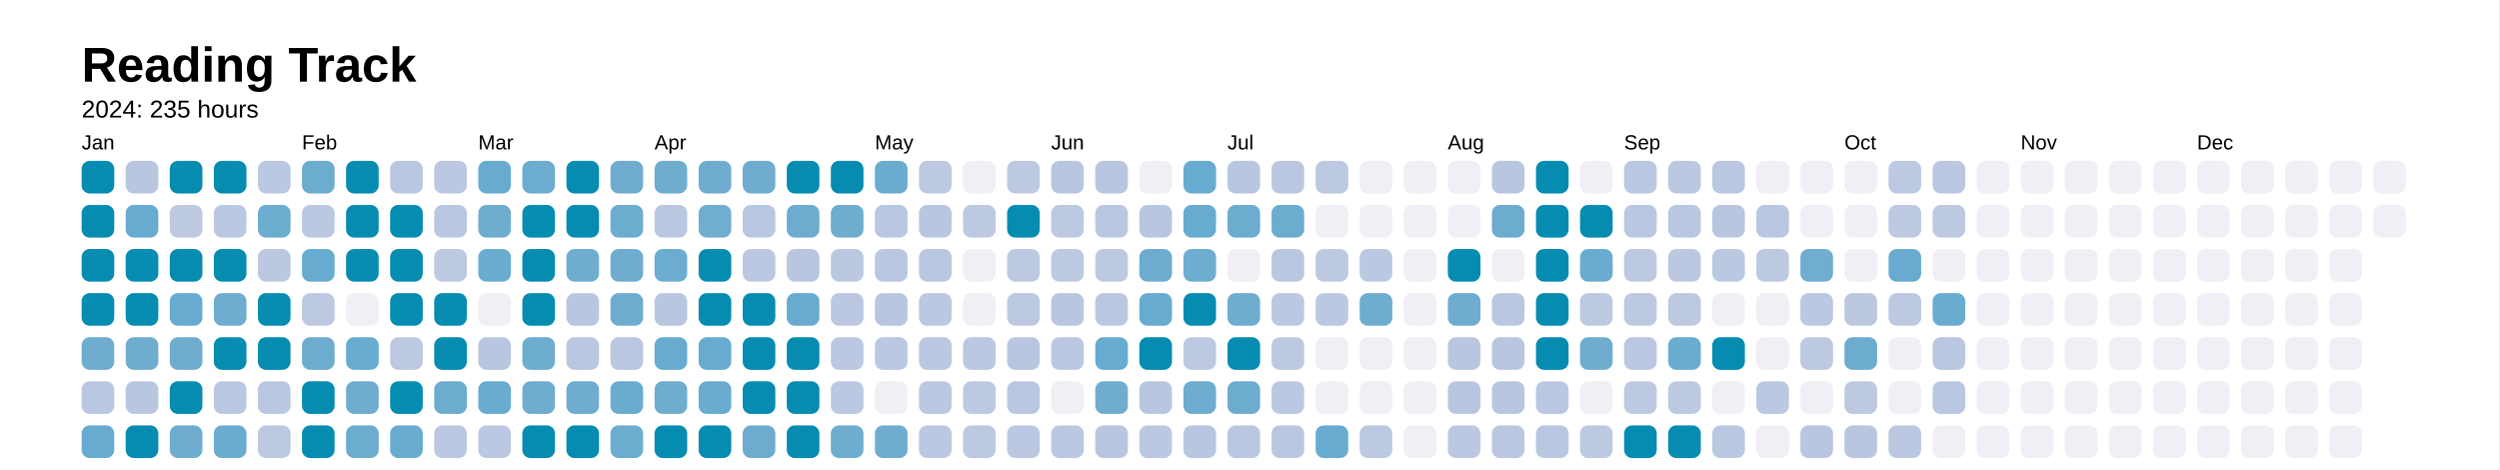
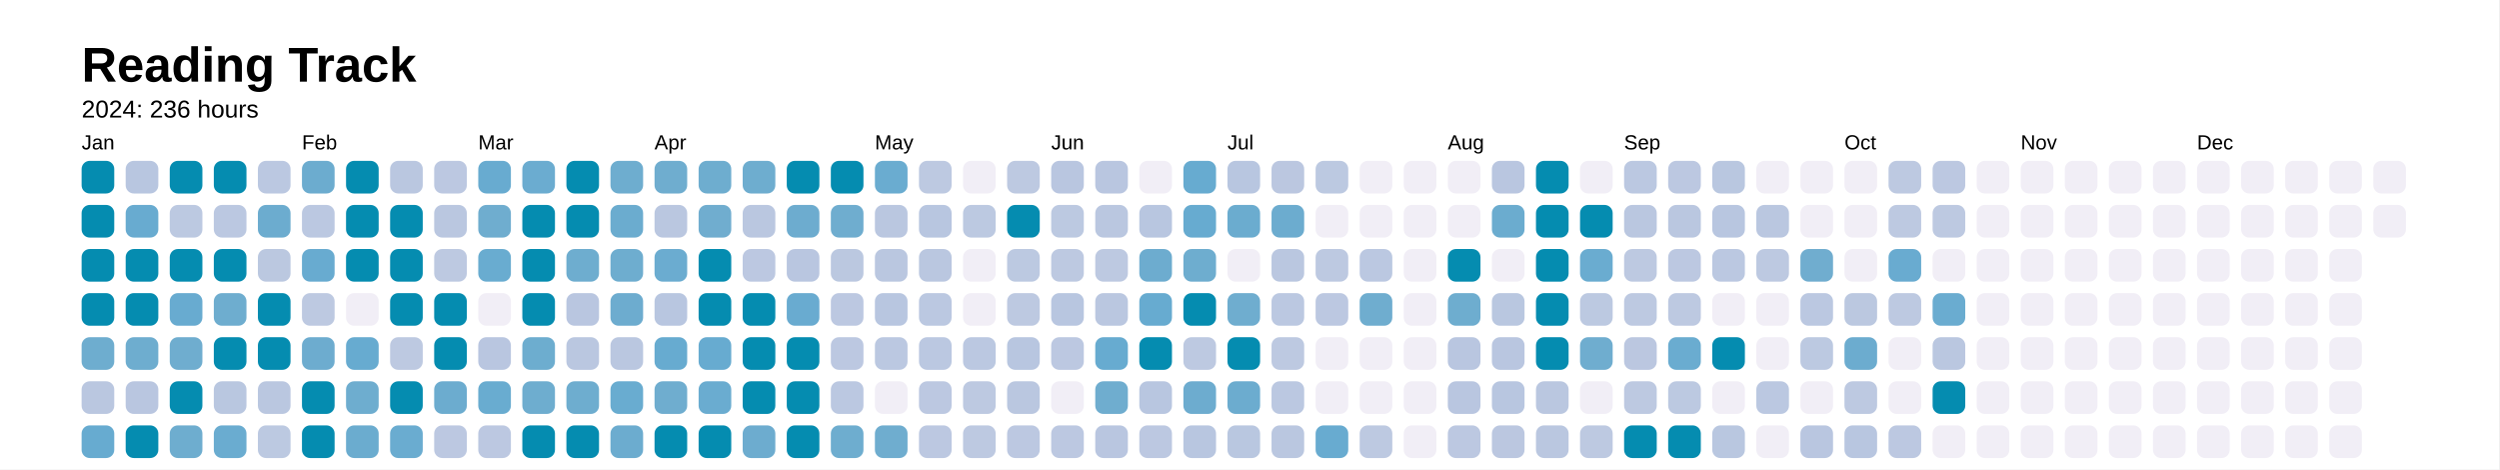
<svg xmlns="http://www.w3.org/2000/svg" baseProfile="full" height="57.5mm" version="1.1" viewBox="0,0,306.2,57.5" width="306.2mm">
  <defs />
  <rect fill="#FFFFFF" height="57.5" width="306.2" x="0" y="0" />
  <text fill="#000000" style="font-size:6px; font-family:Arial; font-weight:bold;" x="10" y="10">Reading Track</text>
-   <text fill="#000000" style="font-size:3px; font-family:Arial;" x="10" y="14.4">2024: 235 hours</text>
+   <text fill="#000000" style="font-size:3px; font-family:Arial;" x="10" y="14.4">2024: 236 hours</text>
  <text fill="#000000" style="font-size:2.5px; font-family:Arial" x="10" y="18.3">Jan</text>
  <rect fill="#058cb0" height="4" rx="1" ry="1" width="4" x="10" y="19.7" />
  <rect fill="#058cb0" height="4" rx="1" ry="1" width="4" x="10" y="25.1" />
  <rect fill="#058cb0" height="4" rx="1" ry="1" width="4" x="10" y="30.5" />
  <rect fill="#058cb0" height="4" rx="1" ry="1" width="4" x="10" y="35.9" />
  <rect fill="#6eadcf" height="4" rx="1" ry="1" width="4" x="10" y="41.3" />
  <rect fill="#bac7e0" height="4" rx="1" ry="1" width="4" x="10" y="46.7" />
  <rect fill="#67abd0" height="4" rx="1" ry="1" width="4" x="10" y="52.1" />
  <rect fill="#b8c6e0" height="4" rx="1" ry="1" width="4" x="15.4" y="19.7" />
  <rect fill="#68abd0" height="4" rx="1" ry="1" width="4" x="15.4" y="25.1" />
  <rect fill="#058cb0" height="4" rx="1" ry="1" width="4" x="15.4" y="30.5" />
  <rect fill="#058cb0" height="4" rx="1" ry="1" width="4" x="15.4" y="35.9" />
  <rect fill="#6eadcf" height="4" rx="1" ry="1" width="4" x="15.4" y="41.3" />
  <rect fill="#b9c6e0" height="4" rx="1" ry="1" width="4" x="15.4" y="46.7" />
  <rect fill="#058cb0" height="4" rx="1" ry="1" width="4" x="15.4" y="52.1" />
  <rect fill="#058cb0" height="4" rx="1" ry="1" width="4" x="20.8" y="19.7" />
  <rect fill="#bcc9e1" height="4" rx="1" ry="1" width="4" x="20.8" y="25.1" />
  <rect fill="#058cb0" height="4" rx="1" ry="1" width="4" x="20.8" y="30.5" />
  <rect fill="#68abd0" height="4" rx="1" ry="1" width="4" x="20.8" y="35.9" />
  <rect fill="#6fadcf" height="4" rx="1" ry="1" width="4" x="20.8" y="41.3" />
  <rect fill="#058cb0" height="4" rx="1" ry="1" width="4" x="20.8" y="46.7" />
  <rect fill="#6eadcf" height="4" rx="1" ry="1" width="4" x="20.8" y="52.1" />
  <rect fill="#058cb0" height="4" rx="1" ry="1" width="4" x="26.2" y="19.7" />
  <rect fill="#bbc8e1" height="4" rx="1" ry="1" width="4" x="26.2" y="25.1" />
  <rect fill="#058cb0" height="4" rx="1" ry="1" width="4" x="26.2" y="30.5" />
  <rect fill="#6eadcf" height="4" rx="1" ry="1" width="4" x="26.2" y="35.9" />
  <rect fill="#058cb0" height="4" rx="1" ry="1" width="4" x="26.2" y="41.3" />
  <rect fill="#b9c7e0" height="4" rx="1" ry="1" width="4" x="26.2" y="46.7" />
  <rect fill="#6aacd0" height="4" rx="1" ry="1" width="4" x="26.2" y="52.1" />
  <rect fill="#bbc8e1" height="4" rx="1" ry="1" width="4" x="31.6" y="19.7" />
  <rect fill="#6caccf" height="4" rx="1" ry="1" width="4" x="31.6" y="25.1" />
  <rect fill="#bbc8e0" height="4" rx="1" ry="1" width="4" x="31.6" y="30.5" />
  <rect fill="#058cb0" height="4" rx="1" ry="1" width="4" x="31.6" y="35.9" />
  <rect fill="#058cb0" height="4" rx="1" ry="1" width="4" x="31.6" y="41.3" />
  <rect fill="#bac7e0" height="4" rx="1" ry="1" width="4" x="31.6" y="46.7" />
  <rect fill="#bcc9e1" height="4" rx="1" ry="1" width="4" x="31.6" y="52.1" />
  <text fill="#000000" style="font-size:2.5px; font-family:Arial" x="37.0" y="18.3">Feb</text>
  <rect fill="#6caccf" height="4" rx="1" ry="1" width="4" x="37.0" y="19.7" />
  <rect fill="#bbc8e1" height="4" rx="1" ry="1" width="4" x="37.0" y="25.1" />
  <rect fill="#68abd0" height="4" rx="1" ry="1" width="4" x="37.0" y="30.5" />
  <rect fill="#bdc9e1" height="4" rx="1" ry="1" width="4" x="37.0" y="35.9" />
  <rect fill="#6daccf" height="4" rx="1" ry="1" width="4" x="37.0" y="41.3" />
  <rect fill="#058cb0" height="4" rx="1" ry="1" width="4" x="37.0" y="46.7" />
  <rect fill="#058cb0" height="4" rx="1" ry="1" width="4" x="37.0" y="52.1" />
  <rect fill="#058cb0" height="4" rx="1" ry="1" width="4" x="42.4" y="19.7" />
  <rect fill="#058cb0" height="4" rx="1" ry="1" width="4" x="42.4" y="25.1" />
  <rect fill="#058cb0" height="4" rx="1" ry="1" width="4" x="42.4" y="30.5" />
  <rect fill="#f1eef6" height="4" rx="1" ry="1" width="4" x="42.4" y="35.9" />
  <rect fill="#67abd0" height="4" rx="1" ry="1" width="4" x="42.4" y="41.3" />
  <rect fill="#6eadcf" height="4" rx="1" ry="1" width="4" x="42.4" y="46.7" />
  <rect fill="#6baccf" height="4" rx="1" ry="1" width="4" x="42.4" y="52.1" />
  <rect fill="#bac7e0" height="4" rx="1" ry="1" width="4" x="47.8" y="19.7" />
  <rect fill="#058cb0" height="4" rx="1" ry="1" width="4" x="47.8" y="25.1" />
  <rect fill="#058cb0" height="4" rx="1" ry="1" width="4" x="47.8" y="30.5" />
  <rect fill="#058cb0" height="4" rx="1" ry="1" width="4" x="47.8" y="35.9" />
  <rect fill="#bdc9e1" height="4" rx="1" ry="1" width="4" x="47.8" y="41.3" />
  <rect fill="#058cb0" height="4" rx="1" ry="1" width="4" x="47.8" y="46.7" />
  <rect fill="#6aacd0" height="4" rx="1" ry="1" width="4" x="47.8" y="52.1" />
  <rect fill="#bcc8e1" height="4" rx="1" ry="1" width="4" x="53.2" y="19.7" />
  <rect fill="#bac7e0" height="4" rx="1" ry="1" width="4" x="53.2" y="25.1" />
  <rect fill="#bdc9e1" height="4" rx="1" ry="1" width="4" x="53.2" y="30.5" />
  <rect fill="#058cb0" height="4" rx="1" ry="1" width="4" x="53.2" y="35.9" />
  <rect fill="#058cb0" height="4" rx="1" ry="1" width="4" x="53.2" y="41.3" />
  <rect fill="#6caccf" height="4" rx="1" ry="1" width="4" x="53.2" y="46.7" />
  <rect fill="#bcc8e1" height="4" rx="1" ry="1" width="4" x="53.2" y="52.1" />
  <text fill="#000000" style="font-size:2.5px; font-family:Arial" x="58.6" y="18.3">Mar</text>
  <rect fill="#68abd0" height="4" rx="1" ry="1" width="4" x="58.6" y="19.7" />
  <rect fill="#6fadcf" height="4" rx="1" ry="1" width="4" x="58.6" y="25.1" />
  <rect fill="#69acd0" height="4" rx="1" ry="1" width="4" x="58.6" y="30.5" />
  <rect fill="#f1eef6" height="4" rx="1" ry="1" width="4" x="58.6" y="35.9" />
  <rect fill="#b9c6e0" height="4" rx="1" ry="1" width="4" x="58.6" y="41.3" />
  <rect fill="#69acd0" height="4" rx="1" ry="1" width="4" x="58.6" y="46.7" />
  <rect fill="#bcc8e1" height="4" rx="1" ry="1" width="4" x="58.6" y="52.1" />
  <rect fill="#6bacd0" height="4" rx="1" ry="1" width="4" x="64" y="19.7" />
  <rect fill="#058cb0" height="4" rx="1" ry="1" width="4" x="64" y="25.1" />
  <rect fill="#058cb0" height="4" rx="1" ry="1" width="4" x="64" y="30.5" />
  <rect fill="#058cb0" height="4" rx="1" ry="1" width="4" x="64" y="35.9" />
  <rect fill="#6dadcf" height="4" rx="1" ry="1" width="4" x="64" y="41.3" />
  <rect fill="#6eadcf" height="4" rx="1" ry="1" width="4" x="64" y="46.7" />
  <rect fill="#058cb0" height="4" rx="1" ry="1" width="4" x="64" y="52.1" />
  <rect fill="#058cb0" height="4" rx="1" ry="1" width="4" x="69.4" y="19.7" />
  <rect fill="#058cb0" height="4" rx="1" ry="1" width="4" x="69.4" y="25.1" />
  <rect fill="#6eadcf" height="4" rx="1" ry="1" width="4" x="69.4" y="30.5" />
  <rect fill="#b9c6e0" height="4" rx="1" ry="1" width="4" x="69.4" y="35.9" />
  <rect fill="#bac7e0" height="4" rx="1" ry="1" width="4" x="69.4" y="41.3" />
  <rect fill="#6eadcf" height="4" rx="1" ry="1" width="4" x="69.4" y="46.7" />
  <rect fill="#058cb0" height="4" rx="1" ry="1" width="4" x="69.4" y="52.1" />
  <rect fill="#6eadcf" height="4" rx="1" ry="1" width="4" x="74.8" y="19.7" />
  <rect fill="#6baccf" height="4" rx="1" ry="1" width="4" x="74.8" y="25.1" />
  <rect fill="#6eadcf" height="4" rx="1" ry="1" width="4" x="74.8" y="30.5" />
  <rect fill="#6daccf" height="4" rx="1" ry="1" width="4" x="74.8" y="35.9" />
  <rect fill="#bac7e0" height="4" rx="1" ry="1" width="4" x="74.8" y="41.3" />
  <rect fill="#69acd0" height="4" rx="1" ry="1" width="4" x="74.8" y="46.7" />
  <rect fill="#6caccf" height="4" rx="1" ry="1" width="4" x="74.8" y="52.1" />
  <text fill="#000000" style="font-size:2.5px; font-family:Arial" x="80.2" y="18.3">Apr</text>
  <rect fill="#6fadcf" height="4" rx="1" ry="1" width="4" x="80.2" y="19.7" />
  <rect fill="#bac7e0" height="4" rx="1" ry="1" width="4" x="80.2" y="25.1" />
  <rect fill="#6bacd0" height="4" rx="1" ry="1" width="4" x="80.2" y="30.5" />
  <rect fill="#b8c6e0" height="4" rx="1" ry="1" width="4" x="80.2" y="35.9" />
  <rect fill="#67abd0" height="4" rx="1" ry="1" width="4" x="80.2" y="41.3" />
  <rect fill="#6fadcf" height="4" rx="1" ry="1" width="4" x="80.2" y="46.7" />
  <rect fill="#058cb0" height="4" rx="1" ry="1" width="4" x="80.2" y="52.1" />
  <rect fill="#6eadcf" height="4" rx="1" ry="1" width="4" x="85.6" y="19.7" />
  <rect fill="#70adcf" height="4" rx="1" ry="1" width="4" x="85.6" y="25.1" />
  <rect fill="#058cb0" height="4" rx="1" ry="1" width="4" x="85.6" y="30.5" />
  <rect fill="#058cb0" height="4" rx="1" ry="1" width="4" x="85.6" y="35.9" />
  <rect fill="#67abd0" height="4" rx="1" ry="1" width="4" x="85.6" y="41.3" />
  <rect fill="#6aacd0" height="4" rx="1" ry="1" width="4" x="85.6" y="46.7" />
  <rect fill="#058cb0" height="4" rx="1" ry="1" width="4" x="85.6" y="52.1" />
  <rect fill="#6eadcf" height="4" rx="1" ry="1" width="4" x="91" y="19.7" />
  <rect fill="#bac7e0" height="4" rx="1" ry="1" width="4" x="91" y="25.1" />
  <rect fill="#bcc8e1" height="4" rx="1" ry="1" width="4" x="91" y="30.5" />
  <rect fill="#058cb0" height="4" rx="1" ry="1" width="4" x="91" y="35.9" />
  <rect fill="#058cb0" height="4" rx="1" ry="1" width="4" x="91" y="41.3" />
  <rect fill="#058cb0" height="4" rx="1" ry="1" width="4" x="91" y="46.7" />
  <rect fill="#6daccf" height="4" rx="1" ry="1" width="4" x="91" y="52.1" />
  <rect fill="#058cb0" height="4" rx="1" ry="1" width="4" x="96.4" y="19.7" />
  <rect fill="#6daccf" height="4" rx="1" ry="1" width="4" x="96.4" y="25.1" />
  <rect fill="#b9c6e0" height="4" rx="1" ry="1" width="4" x="96.4" y="30.5" />
  <rect fill="#69abd0" height="4" rx="1" ry="1" width="4" x="96.4" y="35.9" />
  <rect fill="#058cb0" height="4" rx="1" ry="1" width="4" x="96.4" y="41.3" />
  <rect fill="#058cb0" height="4" rx="1" ry="1" width="4" x="96.4" y="46.7" />
  <rect fill="#058cb0" height="4" rx="1" ry="1" width="4" x="96.4" y="52.1" />
  <rect fill="#058cb0" height="4" rx="1" ry="1" width="4" x="101.8" y="19.7" />
  <rect fill="#6fadcf" height="4" rx="1" ry="1" width="4" x="101.8" y="25.1" />
  <rect fill="#bbc8e0" height="4" rx="1" ry="1" width="4" x="101.8" y="30.5" />
  <rect fill="#bcc8e1" height="4" rx="1" ry="1" width="4" x="101.8" y="35.9" />
  <rect fill="#bcc8e1" height="4" rx="1" ry="1" width="4" x="101.8" y="41.3" />
  <rect fill="#bbc8e1" height="4" rx="1" ry="1" width="4" x="101.8" y="46.7" />
  <rect fill="#6eadcf" height="4" rx="1" ry="1" width="4" x="101.8" y="52.1" />
  <text fill="#000000" style="font-size:2.5px; font-family:Arial" x="107.2" y="18.3">May</text>
  <rect fill="#6aacd0" height="4" rx="1" ry="1" width="4" x="107.2" y="19.7" />
  <rect fill="#bac7e0" height="4" rx="1" ry="1" width="4" x="107.2" y="25.1" />
  <rect fill="#bac7e0" height="4" rx="1" ry="1" width="4" x="107.2" y="30.5" />
  <rect fill="#b8c6e0" height="4" rx="1" ry="1" width="4" x="107.2" y="35.9" />
  <rect fill="#bbc8e1" height="4" rx="1" ry="1" width="4" x="107.2" y="41.3" />
  <rect fill="#f1eef6" height="4" rx="1" ry="1" width="4" x="107.2" y="46.7" />
  <rect fill="#6fadcf" height="4" rx="1" ry="1" width="4" x="107.2" y="52.1" />
  <rect fill="#bdc9e1" height="4" rx="1" ry="1" width="4" x="112.6" y="19.7" />
  <rect fill="#b8c6e0" height="4" rx="1" ry="1" width="4" x="112.6" y="25.1" />
  <rect fill="#bac7e0" height="4" rx="1" ry="1" width="4" x="112.6" y="30.5" />
  <rect fill="#bbc8e1" height="4" rx="1" ry="1" width="4" x="112.6" y="35.9" />
  <rect fill="#bbc8e1" height="4" rx="1" ry="1" width="4" x="112.6" y="41.3" />
  <rect fill="#bcc8e1" height="4" rx="1" ry="1" width="4" x="112.6" y="46.7" />
  <rect fill="#bcc8e1" height="4" rx="1" ry="1" width="4" x="112.6" y="52.1" />
  <rect fill="#f1eef6" height="4" rx="1" ry="1" width="4" x="118" y="19.7" />
  <rect fill="#bcc9e1" height="4" rx="1" ry="1" width="4" x="118" y="25.1" />
  <rect fill="#f1eef6" height="4" rx="1" ry="1" width="4" x="118" y="30.5" />
  <rect fill="#f1eef6" height="4" rx="1" ry="1" width="4" x="118" y="35.9" />
  <rect fill="#bbc8e1" height="4" rx="1" ry="1" width="4" x="118" y="41.3" />
  <rect fill="#bdc9e1" height="4" rx="1" ry="1" width="4" x="118" y="46.7" />
  <rect fill="#bdc9e1" height="4" rx="1" ry="1" width="4" x="118" y="52.1" />
  <rect fill="#bdc9e1" height="4" rx="1" ry="1" width="4" x="123.4" y="19.7" />
  <rect fill="#058cb0" height="4" rx="1" ry="1" width="4" x="123.4" y="25.1" />
  <rect fill="#bcc9e1" height="4" rx="1" ry="1" width="4" x="123.4" y="30.5" />
  <rect fill="#bdc9e1" height="4" rx="1" ry="1" width="4" x="123.4" y="35.9" />
  <rect fill="#b8c6e0" height="4" rx="1" ry="1" width="4" x="123.4" y="41.3" />
  <rect fill="#bac7e0" height="4" rx="1" ry="1" width="4" x="123.4" y="46.7" />
  <rect fill="#bcc8e1" height="4" rx="1" ry="1" width="4" x="123.4" y="52.1" />
  <text fill="#000000" style="font-size:2.5px; font-family:Arial" x="128.8" y="18.3">Jun</text>
  <rect fill="#b9c6e0" height="4" rx="1" ry="1" width="4" x="128.8" y="19.7" />
  <rect fill="#bcc9e1" height="4" rx="1" ry="1" width="4" x="128.8" y="25.1" />
  <rect fill="#bdc9e1" height="4" rx="1" ry="1" width="4" x="128.8" y="30.5" />
  <rect fill="#b8c6e0" height="4" rx="1" ry="1" width="4" x="128.8" y="35.9" />
  <rect fill="#bcc8e1" height="4" rx="1" ry="1" width="4" x="128.8" y="41.3" />
  <rect fill="#f1eef6" height="4" rx="1" ry="1" width="4" x="128.8" y="46.7" />
  <rect fill="#bcc8e1" height="4" rx="1" ry="1" width="4" x="128.8" y="52.1" />
  <rect fill="#b9c6e0" height="4" rx="1" ry="1" width="4" x="134.2" y="19.7" />
  <rect fill="#bac7e0" height="4" rx="1" ry="1" width="4" x="134.2" y="25.1" />
  <rect fill="#bdc9e1" height="4" rx="1" ry="1" width="4" x="134.2" y="30.5" />
  <rect fill="#bac7e0" height="4" rx="1" ry="1" width="4" x="134.2" y="35.9" />
  <rect fill="#67abd0" height="4" rx="1" ry="1" width="4" x="134.2" y="41.3" />
  <rect fill="#6fadcf" height="4" rx="1" ry="1" width="4" x="134.2" y="46.7" />
  <rect fill="#b9c6e0" height="4" rx="1" ry="1" width="4" x="134.2" y="52.1" />
  <rect fill="#f1eef6" height="4" rx="1" ry="1" width="4" x="139.6" y="19.7" />
  <rect fill="#b8c6e0" height="4" rx="1" ry="1" width="4" x="139.6" y="25.1" />
  <rect fill="#6daccf" height="4" rx="1" ry="1" width="4" x="139.6" y="30.5" />
  <rect fill="#67abd0" height="4" rx="1" ry="1" width="4" x="139.6" y="35.9" />
  <rect fill="#058cb0" height="4" rx="1" ry="1" width="4" x="139.6" y="41.3" />
  <rect fill="#b8c6e0" height="4" rx="1" ry="1" width="4" x="139.6" y="46.7" />
  <rect fill="#bcc8e1" height="4" rx="1" ry="1" width="4" x="139.6" y="52.1" />
  <rect fill="#67abd0" height="4" rx="1" ry="1" width="4" x="145" y="19.7" />
  <rect fill="#67abd0" height="4" rx="1" ry="1" width="4" x="145" y="25.1" />
  <rect fill="#6eadcf" height="4" rx="1" ry="1" width="4" x="145" y="30.5" />
  <rect fill="#058cb0" height="4" rx="1" ry="1" width="4" x="145" y="35.9" />
  <rect fill="#bdc9e1" height="4" rx="1" ry="1" width="4" x="145" y="41.3" />
  <rect fill="#6daccf" height="4" rx="1" ry="1" width="4" x="145" y="46.7" />
  <rect fill="#b8c6e0" height="4" rx="1" ry="1" width="4" x="145" y="52.1" />
  <text fill="#000000" style="font-size:2.5px; font-family:Arial" x="150.4" y="18.3">Jul</text>
  <rect fill="#b8c6e0" height="4" rx="1" ry="1" width="4" x="150.4" y="19.7" />
  <rect fill="#6baccf" height="4" rx="1" ry="1" width="4" x="150.4" y="25.1" />
  <rect fill="#f1eef6" height="4" rx="1" ry="1" width="4" x="150.4" y="30.5" />
  <rect fill="#6fadcf" height="4" rx="1" ry="1" width="4" x="150.4" y="35.9" />
  <rect fill="#058cb0" height="4" rx="1" ry="1" width="4" x="150.4" y="41.3" />
  <rect fill="#6caccf" height="4" rx="1" ry="1" width="4" x="150.4" y="46.7" />
  <rect fill="#b9c7e0" height="4" rx="1" ry="1" width="4" x="150.4" y="52.1" />
  <rect fill="#bbc7e0" height="4" rx="1" ry="1" width="4" x="155.8" y="19.7" />
  <rect fill="#6caccf" height="4" rx="1" ry="1" width="4" x="155.8" y="25.1" />
  <rect fill="#bac7e0" height="4" rx="1" ry="1" width="4" x="155.8" y="30.5" />
  <rect fill="#bbc8e1" height="4" rx="1" ry="1" width="4" x="155.8" y="35.9" />
  <rect fill="#bdc9e1" height="4" rx="1" ry="1" width="4" x="155.8" y="41.3" />
  <rect fill="#bbc8e1" height="4" rx="1" ry="1" width="4" x="155.8" y="46.7" />
  <rect fill="#bac7e0" height="4" rx="1" ry="1" width="4" x="155.8" y="52.1" />
  <rect fill="#bcc9e1" height="4" rx="1" ry="1" width="4" x="161.2" y="19.7" />
  <rect fill="#f1eef6" height="4" rx="1" ry="1" width="4" x="161.2" y="25.1" />
  <rect fill="#bdc9e1" height="4" rx="1" ry="1" width="4" x="161.2" y="30.5" />
  <rect fill="#bcc8e1" height="4" rx="1" ry="1" width="4" x="161.2" y="35.9" />
  <rect fill="#f1eef6" height="4" rx="1" ry="1" width="4" x="161.2" y="41.3" />
  <rect fill="#f1eef6" height="4" rx="1" ry="1" width="4" x="161.2" y="46.7" />
  <rect fill="#68abd0" height="4" rx="1" ry="1" width="4" x="161.2" y="52.1" />
  <rect fill="#f1eef6" height="4" rx="1" ry="1" width="4" x="166.6" y="19.7" />
  <rect fill="#f1eef6" height="4" rx="1" ry="1" width="4" x="166.6" y="25.1" />
  <rect fill="#bbc8e1" height="4" rx="1" ry="1" width="4" x="166.6" y="30.5" />
  <rect fill="#6fadcf" height="4" rx="1" ry="1" width="4" x="166.6" y="35.9" />
  <rect fill="#f1eef6" height="4" rx="1" ry="1" width="4" x="166.6" y="41.3" />
  <rect fill="#f1eef6" height="4" rx="1" ry="1" width="4" x="166.6" y="46.7" />
  <rect fill="#bdc9e1" height="4" rx="1" ry="1" width="4" x="166.6" y="52.1" />
  <rect fill="#f1eef6" height="4" rx="1" ry="1" width="4" x="172" y="19.7" />
  <rect fill="#f1eef6" height="4" rx="1" ry="1" width="4" x="172" y="25.1" />
  <rect fill="#f1eef6" height="4" rx="1" ry="1" width="4" x="172" y="30.5" />
  <rect fill="#f1eef6" height="4" rx="1" ry="1" width="4" x="172" y="35.9" />
  <rect fill="#f1eef6" height="4" rx="1" ry="1" width="4" x="172" y="41.3" />
  <rect fill="#f1eef6" height="4" rx="1" ry="1" width="4" x="172" y="46.7" />
  <rect fill="#f1eef6" height="4" rx="1" ry="1" width="4" x="172" y="52.1" />
  <text fill="#000000" style="font-size:2.5px; font-family:Arial" x="177.4" y="18.3">Aug</text>
  <rect fill="#f1eef6" height="4" rx="1" ry="1" width="4" x="177.4" y="19.7" />
  <rect fill="#f1eef6" height="4" rx="1" ry="1" width="4" x="177.4" y="25.1" />
  <rect fill="#058cb0" height="4" rx="1" ry="1" width="4" x="177.4" y="30.5" />
  <rect fill="#6eadcf" height="4" rx="1" ry="1" width="4" x="177.4" y="35.9" />
  <rect fill="#b9c6e0" height="4" rx="1" ry="1" width="4" x="177.4" y="41.3" />
  <rect fill="#b9c6e0" height="4" rx="1" ry="1" width="4" x="177.4" y="46.7" />
  <rect fill="#bcc8e1" height="4" rx="1" ry="1" width="4" x="177.4" y="52.1" />
  <rect fill="#b9c6e0" height="4" rx="1" ry="1" width="4" x="182.8" y="19.7" />
  <rect fill="#6baccf" height="4" rx="1" ry="1" width="4" x="182.8" y="25.1" />
  <rect fill="#f1eef6" height="4" rx="1" ry="1" width="4" x="182.8" y="30.5" />
  <rect fill="#b9c7e0" height="4" rx="1" ry="1" width="4" x="182.8" y="35.9" />
  <rect fill="#b9c6e0" height="4" rx="1" ry="1" width="4" x="182.8" y="41.3" />
  <rect fill="#b8c6e0" height="4" rx="1" ry="1" width="4" x="182.8" y="46.7" />
  <rect fill="#bbc7e0" height="4" rx="1" ry="1" width="4" x="182.8" y="52.1" />
  <rect fill="#058cb0" height="4" rx="1" ry="1" width="4" x="188.2" y="19.7" />
  <rect fill="#058cb0" height="4" rx="1" ry="1" width="4" x="188.2" y="25.1" />
  <rect fill="#058cb0" height="4" rx="1" ry="1" width="4" x="188.2" y="30.5" />
  <rect fill="#058cb0" height="4" rx="1" ry="1" width="4" x="188.2" y="35.9" />
  <rect fill="#058cb0" height="4" rx="1" ry="1" width="4" x="188.2" y="41.3" />
  <rect fill="#bac7e0" height="4" rx="1" ry="1" width="4" x="188.2" y="46.7" />
  <rect fill="#bac7e0" height="4" rx="1" ry="1" width="4" x="188.2" y="52.1" />
  <rect fill="#f1eef6" height="4" rx="1" ry="1" width="4" x="193.6" y="19.7" />
  <rect fill="#058cb0" height="4" rx="1" ry="1" width="4" x="193.6" y="25.1" />
  <rect fill="#6aacd0" height="4" rx="1" ry="1" width="4" x="193.6" y="30.5" />
  <rect fill="#bcc9e1" height="4" rx="1" ry="1" width="4" x="193.6" y="35.9" />
  <rect fill="#6fadcf" height="4" rx="1" ry="1" width="4" x="193.6" y="41.3" />
  <rect fill="#f1eef6" height="4" rx="1" ry="1" width="4" x="193.6" y="46.7" />
  <rect fill="#bdc9e1" height="4" rx="1" ry="1" width="4" x="193.6" y="52.1" />
  <text fill="#000000" style="font-size:2.5px; font-family:Arial" x="199" y="18.3">Sep</text>
  <rect fill="#bbc8e1" height="4" rx="1" ry="1" width="4" x="199" y="19.7" />
  <rect fill="#bac7e0" height="4" rx="1" ry="1" width="4" x="199" y="25.1" />
  <rect fill="#bdc9e1" height="4" rx="1" ry="1" width="4" x="199" y="30.5" />
  <rect fill="#bdc9e1" height="4" rx="1" ry="1" width="4" x="199" y="35.9" />
  <rect fill="#bbc7e0" height="4" rx="1" ry="1" width="4" x="199" y="41.3" />
  <rect fill="#bdc9e1" height="4" rx="1" ry="1" width="4" x="199" y="46.7" />
  <rect fill="#058cb0" height="4" rx="1" ry="1" width="4" x="199" y="52.1" />
  <rect fill="#bcc8e1" height="4" rx="1" ry="1" width="4" x="204.4" y="19.7" />
  <rect fill="#bac7e0" height="4" rx="1" ry="1" width="4" x="204.4" y="25.1" />
  <rect fill="#bcc8e1" height="4" rx="1" ry="1" width="4" x="204.4" y="30.5" />
  <rect fill="#bdc9e1" height="4" rx="1" ry="1" width="4" x="204.4" y="35.9" />
  <rect fill="#6aacd0" height="4" rx="1" ry="1" width="4" x="204.4" y="41.3" />
  <rect fill="#bcc9e1" height="4" rx="1" ry="1" width="4" x="204.4" y="46.7" />
  <rect fill="#058cb0" height="4" rx="1" ry="1" width="4" x="204.4" y="52.1" />
  <rect fill="#b9c7e0" height="4" rx="1" ry="1" width="4" x="209.8" y="19.7" />
  <rect fill="#b8c6e0" height="4" rx="1" ry="1" width="4" x="209.8" y="25.1" />
  <rect fill="#bbc8e1" height="4" rx="1" ry="1" width="4" x="209.8" y="30.5" />
  <rect fill="#f1eef6" height="4" rx="1" ry="1" width="4" x="209.8" y="35.9" />
  <rect fill="#058cb0" height="4" rx="1" ry="1" width="4" x="209.8" y="41.3" />
  <rect fill="#f1eef6" height="4" rx="1" ry="1" width="4" x="209.8" y="46.7" />
  <rect fill="#b9c7e0" height="4" rx="1" ry="1" width="4" x="209.8" y="52.1" />
  <rect fill="#f1eef6" height="4" rx="1" ry="1" width="4" x="215.2" y="19.7" />
  <rect fill="#bac7e0" height="4" rx="1" ry="1" width="4" x="215.2" y="25.1" />
  <rect fill="#bdc9e1" height="4" rx="1" ry="1" width="4" x="215.2" y="30.5" />
  <rect fill="#f1eef6" height="4" rx="1" ry="1" width="4" x="215.2" y="35.9" />
  <rect fill="#f1eef6" height="4" rx="1" ry="1" width="4" x="215.2" y="41.3" />
  <rect fill="#bbc8e1" height="4" rx="1" ry="1" width="4" x="215.2" y="46.7" />
  <rect fill="#f1eef6" height="4" rx="1" ry="1" width="4" x="215.2" y="52.1" />
  <rect fill="#f1eef6" height="4" rx="1" ry="1" width="4" x="220.6" y="19.7" />
  <rect fill="#f1eef6" height="4" rx="1" ry="1" width="4" x="220.6" y="25.1" />
  <rect fill="#70adcf" height="4" rx="1" ry="1" width="4" x="220.6" y="30.5" />
  <rect fill="#bbc8e1" height="4" rx="1" ry="1" width="4" x="220.6" y="35.9" />
  <rect fill="#bcc9e1" height="4" rx="1" ry="1" width="4" x="220.6" y="41.3" />
  <rect fill="#f1eef6" height="4" rx="1" ry="1" width="4" x="220.6" y="46.7" />
  <rect fill="#b9c6e0" height="4" rx="1" ry="1" width="4" x="220.6" y="52.1" />
  <text fill="#000000" style="font-size:2.5px; font-family:Arial" x="226" y="18.3">Oct</text>
  <rect fill="#f1eef6" height="4" rx="1" ry="1" width="4" x="226" y="19.7" />
  <rect fill="#f1eef6" height="4" rx="1" ry="1" width="4" x="226" y="25.1" />
  <rect fill="#f1eef6" height="4" rx="1" ry="1" width="4" x="226" y="30.5" />
  <rect fill="#bbc8e0" height="4" rx="1" ry="1" width="4" x="226" y="35.9" />
  <rect fill="#6caccf" height="4" rx="1" ry="1" width="4" x="226" y="41.3" />
  <rect fill="#bdc9e1" height="4" rx="1" ry="1" width="4" x="226" y="46.7" />
  <rect fill="#b8c6e0" height="4" rx="1" ry="1" width="4" x="226" y="52.1" />
  <rect fill="#bdc9e1" height="4" rx="1" ry="1" width="4" x="231.4" y="19.7" />
  <rect fill="#bdc9e1" height="4" rx="1" ry="1" width="4" x="231.4" y="25.1" />
  <rect fill="#69abd0" height="4" rx="1" ry="1" width="4" x="231.4" y="30.5" />
  <rect fill="#bdc9e1" height="4" rx="1" ry="1" width="4" x="231.4" y="35.9" />
  <rect fill="#f1eef6" height="4" rx="1" ry="1" width="4" x="231.4" y="41.3" />
  <rect fill="#f1eef6" height="4" rx="1" ry="1" width="4" x="231.4" y="46.7" />
  <rect fill="#bcc8e1" height="4" rx="1" ry="1" width="4" x="231.4" y="52.1" />
  <rect fill="#bcc8e1" height="4" rx="1" ry="1" width="4" x="236.8" y="19.7" />
  <rect fill="#bdc9e1" height="4" rx="1" ry="1" width="4" x="236.8" y="25.1" />
  <rect fill="#f1eef6" height="4" rx="1" ry="1" width="4" x="236.8" y="30.5" />
  <rect fill="#6aacd0" height="4" rx="1" ry="1" width="4" x="236.8" y="35.9" />
  <rect fill="#bac7e0" height="4" rx="1" ry="1" width="4" x="236.8" y="41.3" />
-   <rect fill="#bac7e0" height="4" rx="1" ry="1" width="4" x="236.8" y="46.7" />
+   <rect fill="#058cb0" height="4" rx="1" ry="1" width="4" x="236.8" y="46.7" />
  <rect fill="#f1eef6" height="4" rx="1" ry="1" width="4" x="236.8" y="52.1" />
  <rect fill="#f1eef6" height="4" rx="1" ry="1" width="4" x="242.2" y="19.7" />
  <rect fill="#f1eef6" height="4" rx="1" ry="1" width="4" x="242.2" y="25.1" />
  <rect fill="#f1eef6" height="4" rx="1" ry="1" width="4" x="242.2" y="30.5" />
  <rect fill="#f1eef6" height="4" rx="1" ry="1" width="4" x="242.2" y="35.9" />
  <rect fill="#f1eef6" height="4" rx="1" ry="1" width="4" x="242.2" y="41.3" />
  <rect fill="#f1eef6" height="4" rx="1" ry="1" width="4" x="242.2" y="46.7" />
  <rect fill="#f1eef6" height="4" rx="1" ry="1" width="4" x="242.2" y="52.1" />
  <text fill="#000000" style="font-size:2.5px; font-family:Arial" x="247.6" y="18.3">Nov</text>
  <rect fill="#f1eef6" height="4" rx="1" ry="1" width="4" x="247.6" y="19.7" />
  <rect fill="#f1eef6" height="4" rx="1" ry="1" width="4" x="247.6" y="25.1" />
  <rect fill="#f1eef6" height="4" rx="1" ry="1" width="4" x="247.6" y="30.5" />
  <rect fill="#f1eef6" height="4" rx="1" ry="1" width="4" x="247.6" y="35.9" />
  <rect fill="#f1eef6" height="4" rx="1" ry="1" width="4" x="247.6" y="41.3" />
  <rect fill="#f1eef6" height="4" rx="1" ry="1" width="4" x="247.6" y="46.7" />
  <rect fill="#f1eef6" height="4" rx="1" ry="1" width="4" x="247.6" y="52.1" />
  <rect fill="#f1eef6" height="4" rx="1" ry="1" width="4" x="253" y="19.7" />
  <rect fill="#f1eef6" height="4" rx="1" ry="1" width="4" x="253" y="25.1" />
  <rect fill="#f1eef6" height="4" rx="1" ry="1" width="4" x="253" y="30.5" />
  <rect fill="#f1eef6" height="4" rx="1" ry="1" width="4" x="253" y="35.9" />
  <rect fill="#f1eef6" height="4" rx="1" ry="1" width="4" x="253" y="41.3" />
  <rect fill="#f1eef6" height="4" rx="1" ry="1" width="4" x="253" y="46.7" />
  <rect fill="#f1eef6" height="4" rx="1" ry="1" width="4" x="253" y="52.1" />
  <rect fill="#f1eef6" height="4" rx="1" ry="1" width="4" x="258.4" y="19.7" />
  <rect fill="#f1eef6" height="4" rx="1" ry="1" width="4" x="258.4" y="25.1" />
  <rect fill="#f1eef6" height="4" rx="1" ry="1" width="4" x="258.4" y="30.5" />
  <rect fill="#f1eef6" height="4" rx="1" ry="1" width="4" x="258.4" y="35.9" />
  <rect fill="#f1eef6" height="4" rx="1" ry="1" width="4" x="258.4" y="41.3" />
  <rect fill="#f1eef6" height="4" rx="1" ry="1" width="4" x="258.4" y="46.7" />
  <rect fill="#f1eef6" height="4" rx="1" ry="1" width="4" x="258.4" y="52.1" />
  <rect fill="#f1eef6" height="4" rx="1" ry="1" width="4" x="263.8" y="19.7" />
  <rect fill="#f1eef6" height="4" rx="1" ry="1" width="4" x="263.8" y="25.1" />
  <rect fill="#f1eef6" height="4" rx="1" ry="1" width="4" x="263.8" y="30.5" />
  <rect fill="#f1eef6" height="4" rx="1" ry="1" width="4" x="263.8" y="35.9" />
  <rect fill="#f1eef6" height="4" rx="1" ry="1" width="4" x="263.8" y="41.3" />
  <rect fill="#f1eef6" height="4" rx="1" ry="1" width="4" x="263.8" y="46.7" />
  <rect fill="#f1eef6" height="4" rx="1" ry="1" width="4" x="263.8" y="52.1" />
  <text fill="#000000" style="font-size:2.5px; font-family:Arial" x="269.2" y="18.3">Dec</text>
  <rect fill="#f1eef6" height="4" rx="1" ry="1" width="4" x="269.2" y="19.7" />
  <rect fill="#f1eef6" height="4" rx="1" ry="1" width="4" x="269.2" y="25.1" />
  <rect fill="#f1eef6" height="4" rx="1" ry="1" width="4" x="269.2" y="30.5" />
  <rect fill="#f1eef6" height="4" rx="1" ry="1" width="4" x="269.2" y="35.9" />
  <rect fill="#f1eef6" height="4" rx="1" ry="1" width="4" x="269.2" y="41.3" />
  <rect fill="#f1eef6" height="4" rx="1" ry="1" width="4" x="269.2" y="46.7" />
  <rect fill="#f1eef6" height="4" rx="1" ry="1" width="4" x="269.2" y="52.1" />
  <rect fill="#f1eef6" height="4" rx="1" ry="1" width="4" x="274.6" y="19.7" />
  <rect fill="#f1eef6" height="4" rx="1" ry="1" width="4" x="274.6" y="25.1" />
  <rect fill="#f1eef6" height="4" rx="1" ry="1" width="4" x="274.6" y="30.5" />
  <rect fill="#f1eef6" height="4" rx="1" ry="1" width="4" x="274.6" y="35.9" />
  <rect fill="#f1eef6" height="4" rx="1" ry="1" width="4" x="274.6" y="41.3" />
  <rect fill="#f1eef6" height="4" rx="1" ry="1" width="4" x="274.6" y="46.7" />
  <rect fill="#f1eef6" height="4" rx="1" ry="1" width="4" x="274.6" y="52.1" />
  <rect fill="#f1eef6" height="4" rx="1" ry="1" width="4" x="280" y="19.7" />
  <rect fill="#f1eef6" height="4" rx="1" ry="1" width="4" x="280" y="25.1" />
  <rect fill="#f1eef6" height="4" rx="1" ry="1" width="4" x="280" y="30.5" />
  <rect fill="#f1eef6" height="4" rx="1" ry="1" width="4" x="280" y="35.9" />
  <rect fill="#f1eef6" height="4" rx="1" ry="1" width="4" x="280" y="41.3" />
  <rect fill="#f1eef6" height="4" rx="1" ry="1" width="4" x="280" y="46.7" />
  <rect fill="#f1eef6" height="4" rx="1" ry="1" width="4" x="280" y="52.1" />
  <rect fill="#f1eef6" height="4" rx="1" ry="1" width="4" x="285.4" y="19.7" />
  <rect fill="#f1eef6" height="4" rx="1" ry="1" width="4" x="285.4" y="25.1" />
  <rect fill="#f1eef6" height="4" rx="1" ry="1" width="4" x="285.4" y="30.5" />
  <rect fill="#f1eef6" height="4" rx="1" ry="1" width="4" x="285.4" y="35.9" />
  <rect fill="#f1eef6" height="4" rx="1" ry="1" width="4" x="285.4" y="41.3" />
  <rect fill="#f1eef6" height="4" rx="1" ry="1" width="4" x="285.4" y="46.7" />
  <rect fill="#f1eef6" height="4" rx="1" ry="1" width="4" x="285.4" y="52.1" />
  <rect fill="#f1eef6" height="4" rx="1" ry="1" width="4" x="290.8" y="19.7" />
  <rect fill="#f1eef6" height="4" rx="1" ry="1" width="4" x="290.8" y="25.1" />
</svg>
